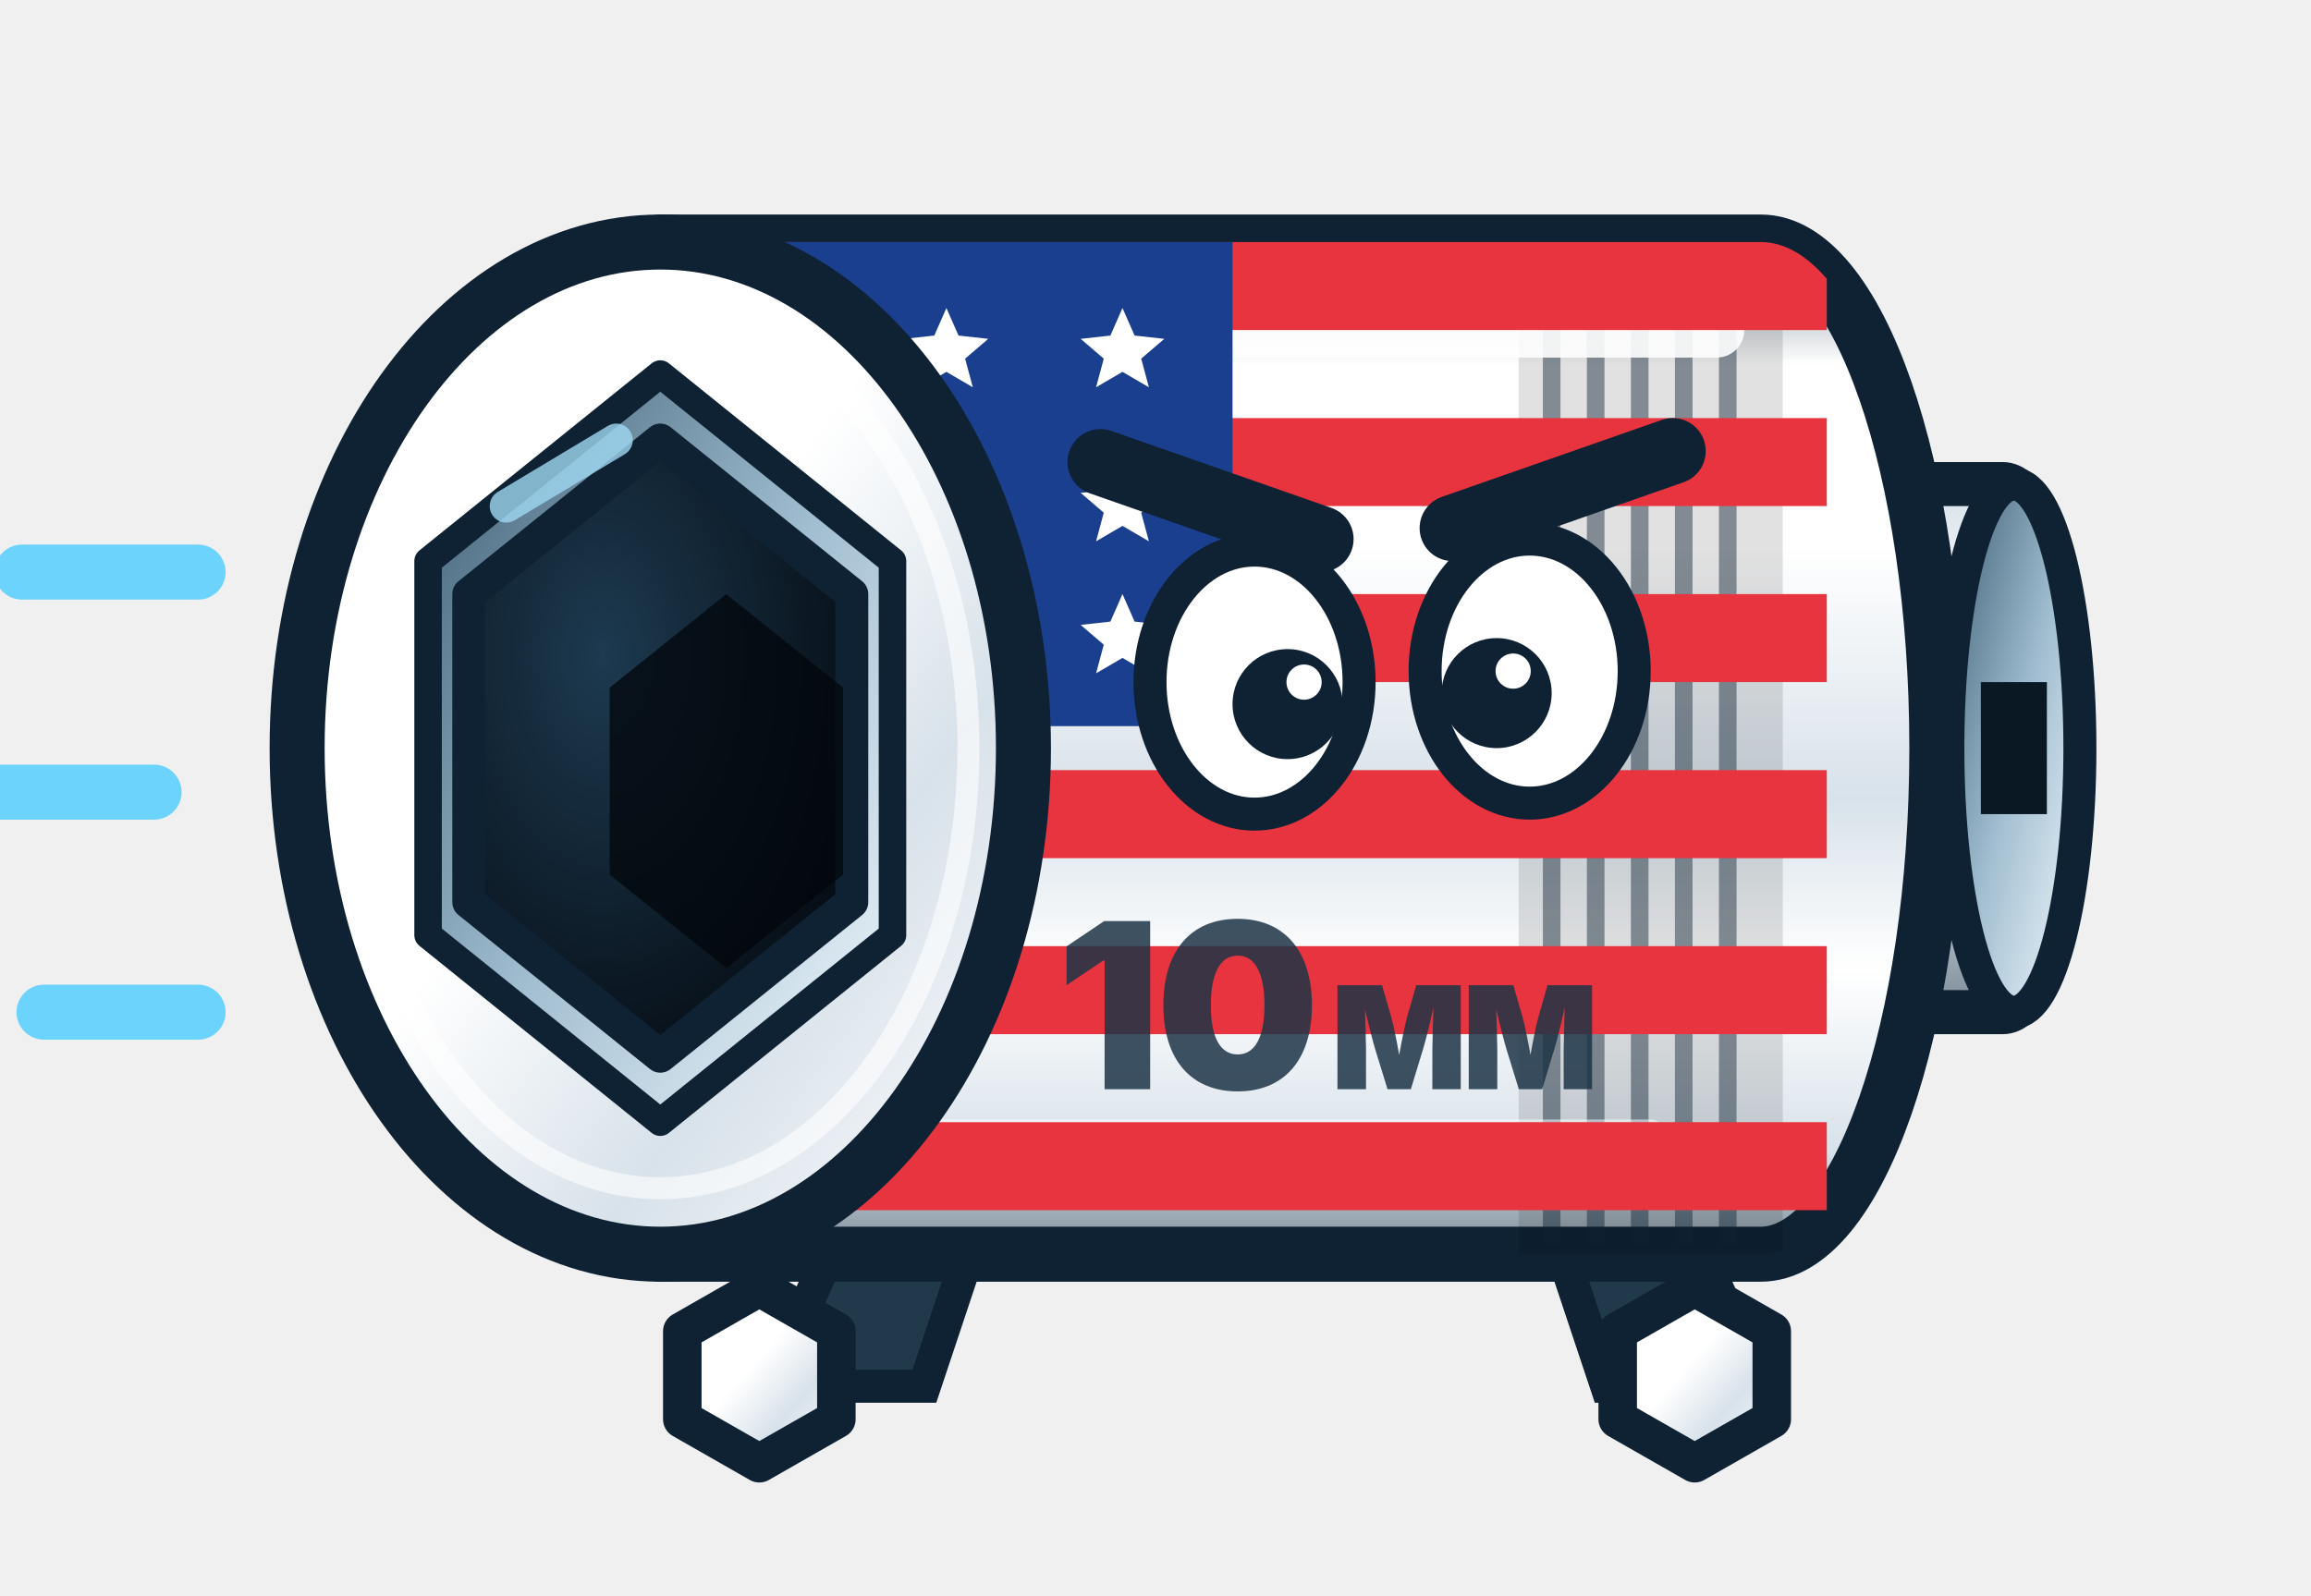
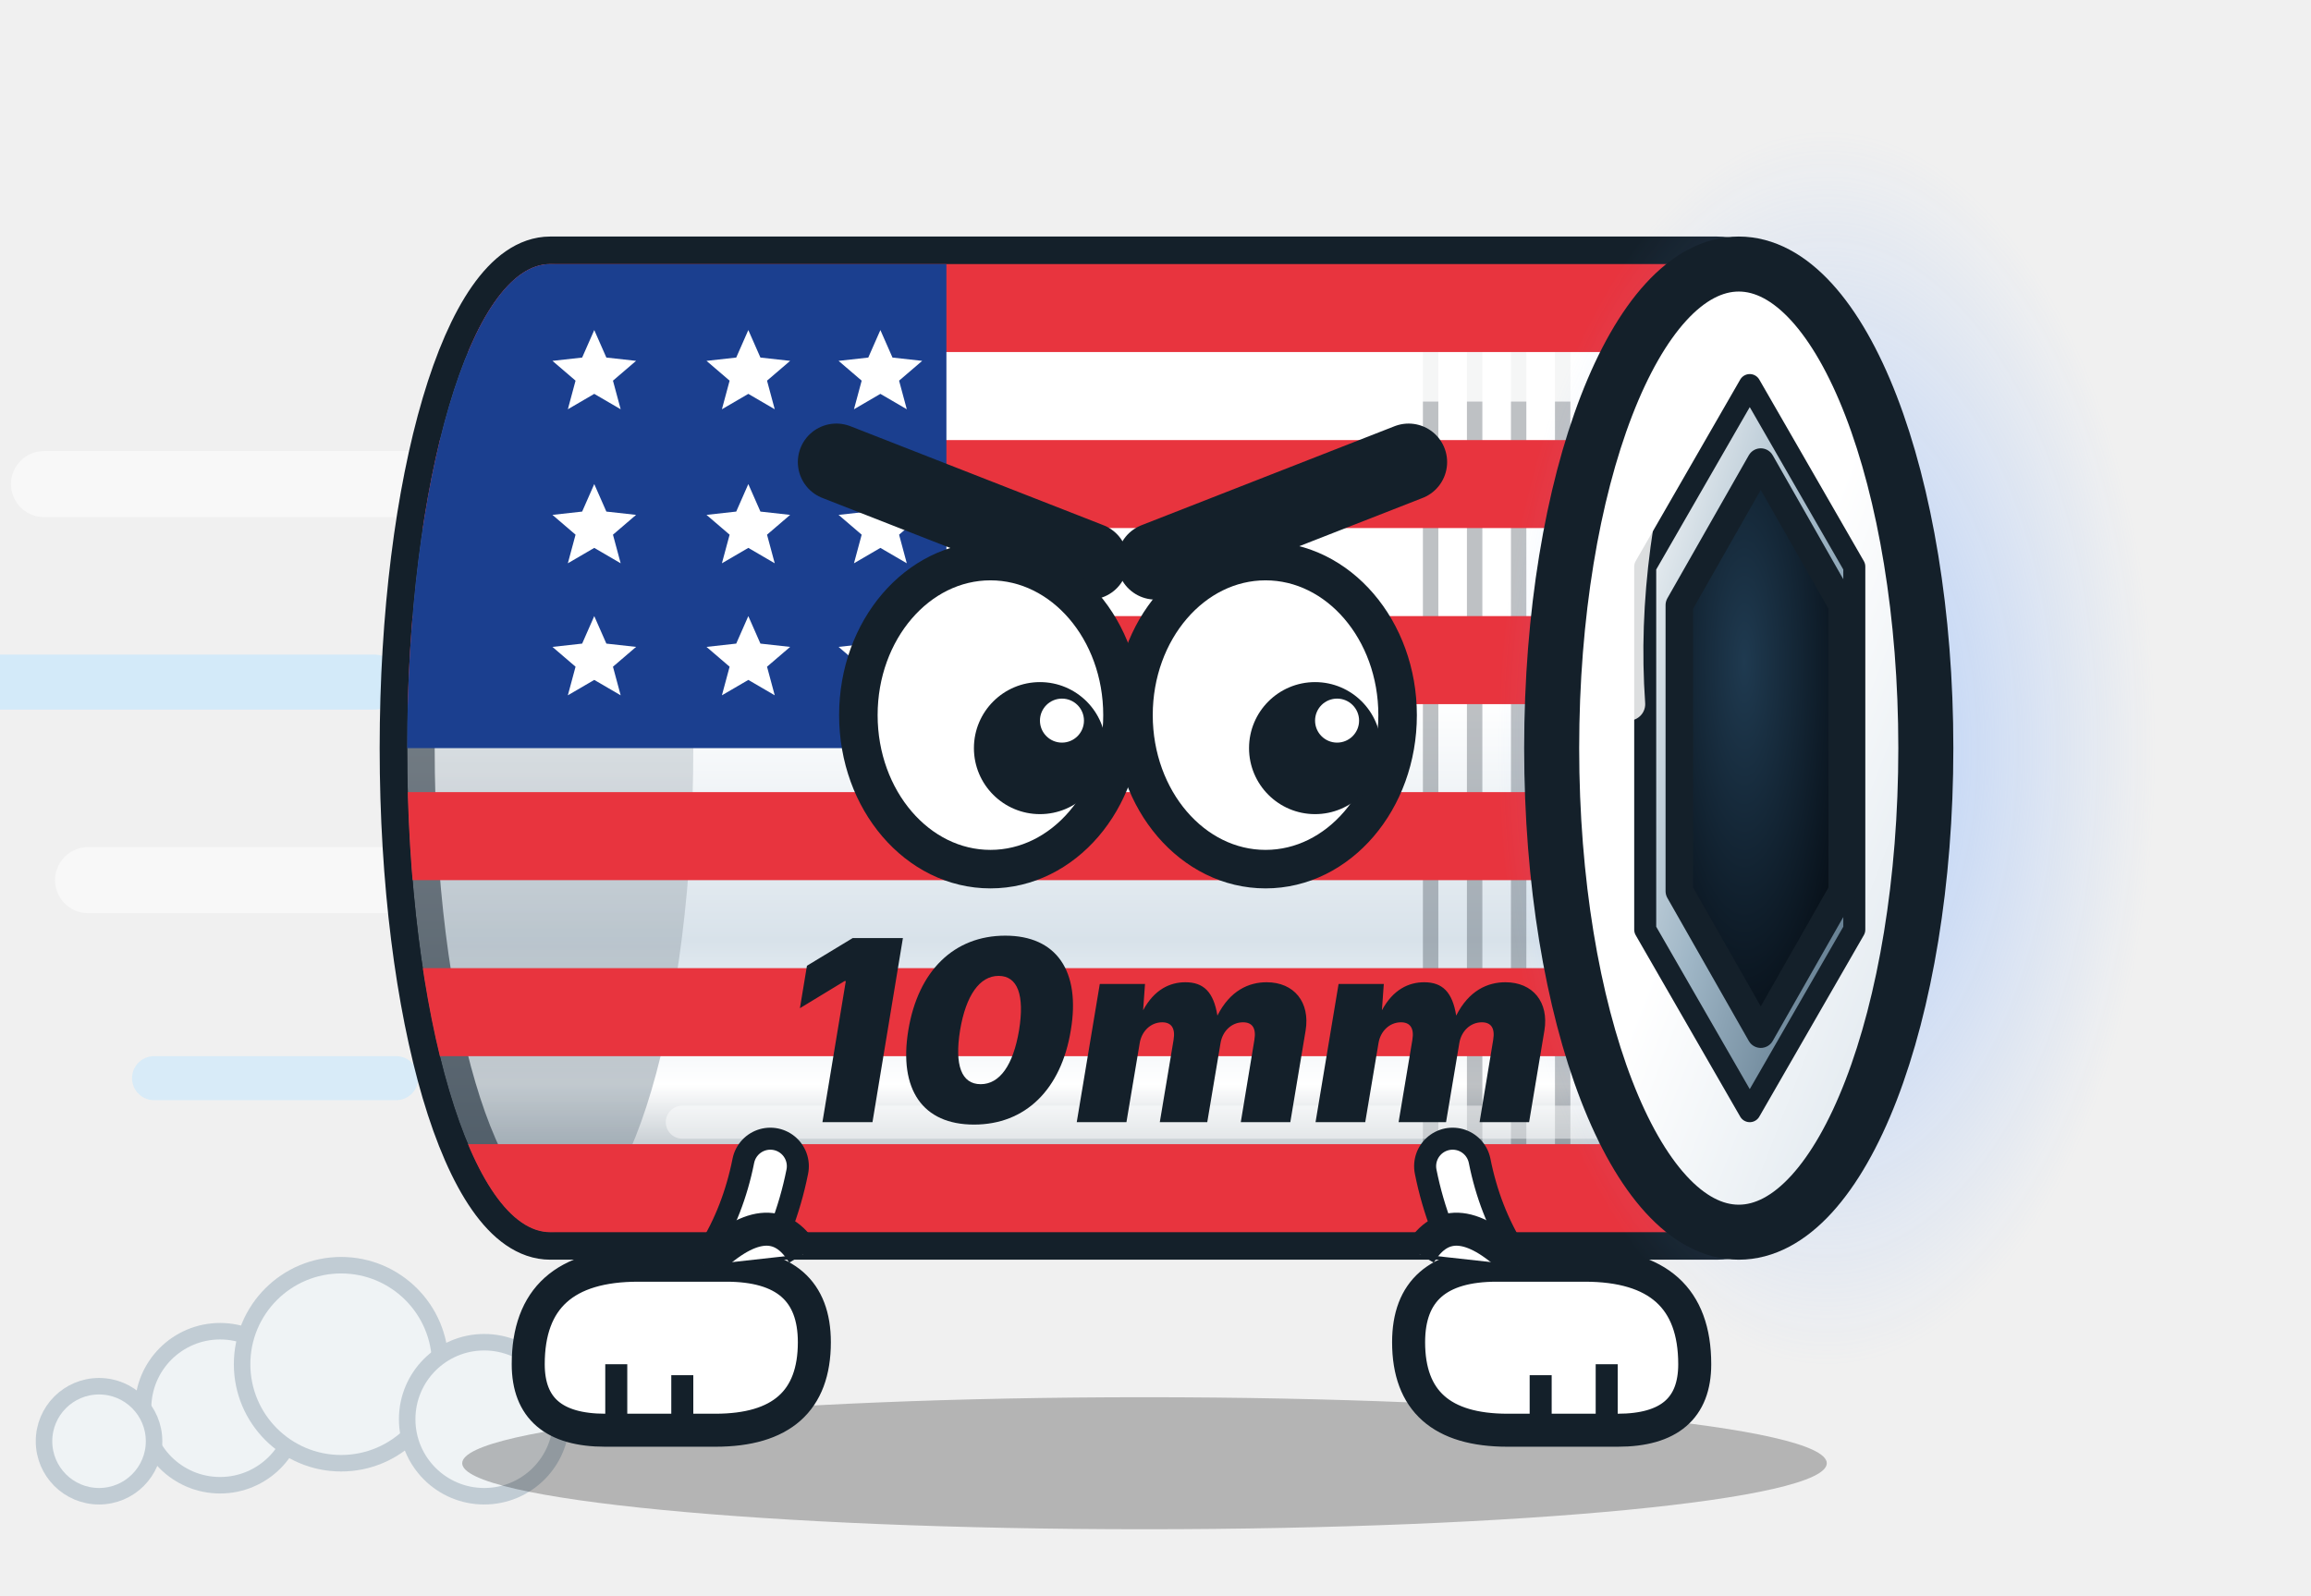
<svg xmlns="http://www.w3.org/2000/svg" viewBox="0 0 210 145">
  <defs>
    <linearGradient id="body" x2="0" y2="1">
-       <stop offset="0" stop-color="#7a8a96" />
-       <stop offset="0.12" stop-color="#ffffff" />
-       <stop offset="0.3" stop-color="#ffffff" />
-       <stop offset="0.55" stop-color="#d8e2ea" />
-       <stop offset="0.72" stop-color="#ffffff" />
-       <stop offset="0.9" stop-color="#d8e2ea" />
+       <stop offset="0" stop-color="#d8e2ea" />
+       <stop offset="0.1" stop-color="#ffffff" />
+       <stop offset="0.28" stop-color="#ffffff" />
+       <stop offset="0.45" stop-color="#ffffff" />
+       <stop offset="0.7" stop-color="#d8e2ea" />
+       <stop offset="0.85" stop-color="#ffffff" />
      <stop offset="1" stop-color="#7a8a96" />
    </linearGradient>
    <linearGradient id="face" x1="0" y1="0" x2="1" y2="1">
      <stop offset="0" stop-color="#ffffff" />
-       <stop offset="0.45" stop-color="#ffffff" />
-       <stop offset="0.7" stop-color="#d8e2ea" />
-       <stop offset="1" stop-color="#ffffff" />
+       <stop offset="0.5" stop-color="#ffffff" />
+       <stop offset="1" stop-color="#d8e2ea" />
    </linearGradient>
-     <linearGradient id="bevel" x1="0" y1="0" x2="1" y2="1">
-       <stop stop-color="#3a5a70" />
-       <stop offset=".5" stop-color="#9fbccf" />
-       <stop offset="1" stop-color="#f4fbff" />
+     <linearGradient id="drive" x2="0" y2="1">
+       <stop offset="0" stop-color="#ffffff" />
+       <stop offset="1" stop-color="#7a8a96" />
    </linearGradient>
-     <radialGradient id="hole" cx=".35" cy=".35" r=".8">
-       <stop stop-color="#1d3a50" />
+     <radialGradient id="hole" cx=".4" cy=".35" r=".8">
+       <stop stop-color="#1f3a50" />
      <stop offset="1" stop-color="#03080e" />
    </radialGradient>
-     <linearGradient id="drive" x2="0" y2="1">
-       <stop offset="0" stop-color="#d8e2ea" />
-       <stop offset="0.3" stop-color="#ffffff" />
-       <stop offset="0.7" stop-color="#d8e2ea" />
-       <stop offset="1" stop-color="#7a8a96" />
+     <linearGradient id="bevel" x1="0" y1="0" x2="1" y2="1">
+       <stop stop-color="#ffffff" />
+       <stop offset=".5" stop-color="#9fb6c6" />
+       <stop offset="1" stop-color="#4f6a7e" />
    </linearGradient>
+     <radialGradient id="fglow" cx=".5" cy=".5" r=".5">
+       <stop stop-color="#7fb0ff" stop-opacity=".55" />
+       <stop offset="1" stop-color="#7fb0ff" stop-opacity="0" />
+     </radialGradient>
    <clipPath id="bodyclip">
-       <path d="M60 22H160A16 46 0 0 1 160 114H60Z" />
+       <path d="M50 24 H156 A16 44 0 0 1 156 112 H50 A13 44 0 0 1 50 24Z" />
    </clipPath>
  </defs>
-   <g stroke="#55ceff" stroke-width="5" stroke-linecap="round" opacity=".85">
-     <path d="M18 52H2M14 72H-2M18 92H4" />
+   <g stroke-linecap="round" fill="none">
+     <path d="M4 44 H40" stroke="#ffffff" stroke-width="6" opacity=".55" />
+     <path d="M0 62 H34" stroke="#bfe6ff" stroke-width="5" opacity=".6" />
+     <path d="M8 80 H38" stroke="#ffffff" stroke-width="6" opacity=".5" />
+     <path d="M14 98 H36" stroke="#bfe6ff" stroke-width="4" opacity=".5" />
  </g>
-   <g fill="#20394b" stroke="#0e2233" stroke-width="3">
-     <path d="M78 108 70 126h14l6-18z" />
-     <path d="M140 108 146 126h14l-8-18z" />
+   <g fill="#eef3f6" stroke="#b9c6cf" stroke-width="1.5" opacity=".85">
+     <circle cx="20" cy="128" r="7" />
+     <circle cx="31" cy="124" r="9" />
+     <circle cx="44" cy="129" r="7" />
+     <circle cx="9" cy="131" r="5" />
  </g>
-   <g stroke="#0e2233" stroke-width="3.5" stroke-linejoin="round" fill="url(#face)">
-     <polygon points="62,121 69,117 76,121 76,129 69,133 62,129" />
-     <polygon points="147,121 154,117 161,121 161,129 154,133 147,129" />
+   <ellipse cx="104" cy="133" rx="62" ry="6" fill="#000" opacity=".25" />
+   <path d="M50 24 H156 A16 44 0 0 1 156 112 H50 A13 44 0 0 1 50 24Z" fill="url(#body)" stroke="#14202a" stroke-width="5" stroke-linejoin="round" />
+   <g clip-path="url(#bodyclip)">
+     <ellipse cx="50" cy="68" rx="13" ry="44" fill="url(#drive)" opacity=".55" />
+     <g stroke="#14202a" stroke-width="1.4" opacity=".28">
+       <path d="M130 24 V112" />
+       <path d="M134 24 V112" />
+       <path d="M138 24 V112" />
+       <path d="M142 24 V112" />
+       <path d="M146 24 V112" />
+     </g>
+     <path d="M58 33 H150" stroke="#fff" stroke-width="7" stroke-linecap="round" opacity=".85" />
+     <path d="M62 102 H146" stroke="#fff" stroke-width="3" stroke-linecap="round" opacity=".45" />
+     <rect x="30" y="24" width="140" height="8" fill="#e8343e" />
+     <rect x="30" y="40" width="140" height="8" fill="#e8343e" />
+     <rect x="30" y="56" width="140" height="8" fill="#e8343e" />
+     <rect x="30" y="72" width="140" height="8" fill="#e8343e" />
+     <rect x="30" y="88" width="140" height="8" fill="#e8343e" />
+     <rect x="30" y="104" width="140" height="8" fill="#e8343e" />
+     <rect x="30" y="24" width="56" height="44" fill="#1b3f8f" />
+     <polygon points="54.0,30.0 55.1,32.5 57.8,32.8 55.7,34.6 56.4,37.2 54.0,35.8 51.6,37.2 52.3,34.6 50.2,32.8 52.9,32.5" fill="#fff" />
+     <polygon points="54.0,44.0 55.1,46.5 57.8,46.8 55.7,48.6 56.4,51.2 54.0,49.8 51.6,51.2 52.3,48.6 50.2,46.8 52.9,46.5" fill="#fff" />
+     <polygon points="54.0,56.0 55.1,58.5 57.8,58.8 55.7,60.6 56.4,63.2 54.0,61.8 51.6,63.2 52.3,60.6 50.2,58.8 52.9,58.5" fill="#fff" />
+     <polygon points="68.0,30.0 69.1,32.5 71.8,32.8 69.7,34.6 70.4,37.2 68.0,35.8 65.6,37.2 66.3,34.6 64.2,32.8 66.9,32.5" fill="#fff" />
+     <polygon points="68.0,44.0 69.1,46.5 71.8,46.8 69.7,48.6 70.4,51.2 68.0,49.8 65.6,51.2 66.3,48.6 64.2,46.8 66.9,46.5" fill="#fff" />
+     <polygon points="68.0,56.0 69.1,58.5 71.8,58.8 69.7,60.6 70.4,63.2 68.0,61.8 65.6,63.2 66.3,60.6 64.2,58.8 66.9,58.5" fill="#fff" />
+     <polygon points="80.0,30.0 81.1,32.5 83.8,32.8 81.7,34.6 82.4,37.2 80.0,35.8 77.6,37.2 78.3,34.6 76.2,32.8 78.9,32.5" fill="#fff" />
+     <polygon points="80.0,44.0 81.1,46.5 83.8,46.8 81.7,48.6 82.4,51.2 80.0,49.8 77.6,51.2 78.3,48.6 76.2,46.8 78.9,46.5" fill="#fff" />
+     <polygon points="80.0,56.0 81.1,58.5 83.8,58.8 81.7,60.6 82.4,63.2 80.0,61.8 77.6,63.2 78.3,60.6 76.2,58.8 78.9,58.5" fill="#fff" />
  </g>
-   <path d="M160 44h22a6 24 0 0 1 0 48h-22z" fill="url(#drive)" stroke="#0e2233" stroke-width="4" />
-   <ellipse cx="183" cy="68" rx="6" ry="24" fill="url(#bevel)" stroke="#0e2233" stroke-width="3" />
-   <rect x="180" y="62" width="6" height="12" fill="#0a1824" />
-   <path d="M60 22H160A16 46 0 0 1 160 114H60Z" fill="url(#body)" stroke="#0e2233" stroke-width="5" stroke-linejoin="round" />
-   <g clip-path="url(#bodyclip)">
-     <rect x="138" y="22" width="24" height="92" fill="#000" opacity=".12" />
-     <g stroke="#0e2233" stroke-width="1.6" opacity=".45">
-       <line x1="141" y1="23" x2="141" y2="113" />
-       <line x1="145" y1="23" x2="145" y2="113" />
-       <line x1="149" y1="23" x2="149" y2="113" />
-       <line x1="153" y1="23" x2="153" y2="113" />
-       <line x1="157" y1="23" x2="157" y2="113" />
+   <ellipse cx="166" cy="68" rx="30" ry="56" fill="url(#fglow)" />
+   <ellipse cx="158" cy="68" rx="17" ry="44" fill="url(#face)" stroke="#14202a" stroke-width="5" />
+   <polygon points="159.0,101.0 149.5,84.5 149.5,51.5 159.0,35.0 168.5,51.5 168.5,84.5" fill="url(#bevel)" stroke="#14202a" stroke-width="2" stroke-linejoin="round" />
+   <polygon points="160.0,94.0 152.6,81.0 152.6,55.0 160.0,42.0 167.4,55.0 167.4,81.0" fill="url(#hole)" stroke="#14202a" stroke-width="2.5" stroke-linejoin="round" />
+   <path d="M152 34 Q147 50 148 64" stroke="#fff" stroke-width="3" fill="none" stroke-linecap="round" opacity=".85" />
+   <path d="M76 42 L99 51" stroke="#14202a" stroke-width="7" stroke-linecap="round" />
+   <path d="M128 42 L105 51" stroke="#14202a" stroke-width="7" stroke-linecap="round" />
+   <ellipse cx="90" cy="65" rx="12" ry="14" fill="#fff" stroke="#14202a" stroke-width="3.5" />
+   <ellipse cx="115" cy="65" rx="12" ry="14" fill="#fff" stroke="#14202a" stroke-width="3.5" />
+   <circle cx="94.5" cy="68" r="6" fill="#14202a" />
+   <circle cx="119.5" cy="68" r="6" fill="#14202a" />
+   <circle cx="96.5" cy="65.5" r="2" fill="#fff" />
+   <circle cx="121.5" cy="65.5" r="2" fill="#fff" />
+   <text x="71" y="102" font-family="Inter,Arial,sans-serif" font-size="23" font-style="italic" font-weight="900" fill="#14202a">10mm</text>
+   <g stroke="#14202a" stroke-width="3" stroke-linejoin="round" fill="#ffffff">
+     <g transform="translate(70 112) scale(1 1)">
+       <path d="M0 -6 q-2 10 -10 16" fill="none" stroke="#14202a" stroke-width="7" stroke-linecap="round" />
+       <path d="M0 -6 q-2 10 -10 16" fill="none" stroke="#ffffff" stroke-width="3" stroke-linecap="round" />
+       <path d="M-22 12 q0 -9 10 -9 h8 q8 0 8 7 q0 8 -9 8 h-10 q-7 0 -7 -6z" fill="#ffffff" />
+       <path d="M-6 3 q6 -6 9 -1" fill="#ffffff" />
+       <path d="M-14 18 v-6 M-8 18 v-5" stroke-width="2" />
    </g>
-     <path d="M74 30H156" stroke="#fff" stroke-width="5" stroke-linecap="round" opacity=".9" />
-     <path d="M74 103H150" stroke="#fff" stroke-width="2.5" stroke-linecap="round" opacity=".5" />
+     <g transform="translate(132 112) scale(-1 1)">
+       <path d="M0 -6 q-2 10 -10 16" fill="none" stroke="#14202a" stroke-width="7" stroke-linecap="round" />
+       <path d="M0 -6 q-2 10 -10 16" fill="none" stroke="#ffffff" stroke-width="3" stroke-linecap="round" />
+       <path d="M-22 12 q0 -9 10 -9 h8 q8 0 8 7 q0 8 -9 8 h-10 q-7 0 -7 -6z" fill="#ffffff" />
+       <path d="M-6 3 q6 -6 9 -1" fill="#ffffff" />
+       <path d="M-14 18 v-6 M-8 18 v-5" stroke-width="2" />
+     </g>
  </g>
-   <g clip-path="url(#bodyclip)">
-     <rect x="56" y="22" width="110" height="8" fill="#e8343e" />
-     <rect x="56" y="38" width="110" height="8" fill="#e8343e" />
-     <rect x="56" y="54" width="110" height="8" fill="#e8343e" />
-     <rect x="56" y="70" width="110" height="8" fill="#e8343e" />
-     <rect x="56" y="86" width="110" height="8" fill="#e8343e" />
-     <rect x="56" y="102" width="110" height="8" fill="#e8343e" />
-     <rect x="56" y="118" width="110" height="8" fill="#e8343e" />
-     <rect x="56" y="22" width="56" height="44" fill="#1b3f8f" />
-     <polygon points="70.0,28.0 71.1,30.5 73.8,30.8 71.7,32.6 72.4,35.2 70.0,33.8 67.6,35.2 68.3,32.6 66.2,30.8 68.9,30.5" fill="#fff" />
-     <polygon points="70.0,42.0 71.1,44.5 73.8,44.8 71.7,46.6 72.4,49.2 70.0,47.8 67.6,49.2 68.3,46.6 66.2,44.8 68.9,44.5" fill="#fff" />
-     <polygon points="70.0,54.0 71.1,56.5 73.8,56.8 71.7,58.6 72.4,61.2 70.0,59.8 67.6,61.2 68.3,58.6 66.2,56.8 68.9,56.5" fill="#fff" />
-     <polygon points="86.0,28.0 87.1,30.5 89.8,30.8 87.7,32.6 88.4,35.2 86.0,33.8 83.6,35.2 84.3,32.6 82.2,30.8 84.9,30.5" fill="#fff" />
-     <polygon points="86.0,42.0 87.1,44.5 89.8,44.8 87.7,46.6 88.4,49.2 86.0,47.8 83.6,49.2 84.3,46.6 82.2,44.8 84.9,44.5" fill="#fff" />
-     <polygon points="86.0,54.0 87.1,56.5 89.8,56.8 87.7,58.6 88.4,61.2 86.0,59.8 83.6,61.2 84.3,58.6 82.2,56.8 84.9,56.5" fill="#fff" />
-     <polygon points="102.0,28.0 103.1,30.5 105.8,30.8 103.7,32.6 104.4,35.2 102.0,33.8 99.6,35.2 100.3,32.6 98.2,30.8 100.9,30.5" fill="#fff" />
-     <polygon points="102.0,42.0 103.1,44.5 105.8,44.8 103.7,46.6 104.4,49.2 102.0,47.8 99.6,49.2 100.3,46.6 98.2,44.8 100.9,44.5" fill="#fff" />
-     <polygon points="102.0,54.0 103.1,56.5 105.8,56.8 103.7,58.6 104.4,61.2 102.0,59.8 99.6,61.2 100.3,58.6 98.2,56.8 100.9,56.5" fill="#fff" />
-   </g>
-   <ellipse cx="60" cy="68" rx="33" ry="46" fill="url(#face)" stroke="#0e2233" stroke-width="5" />
-   <ellipse cx="60" cy="68" rx="28" ry="40" fill="none" stroke="#ffffff" stroke-width="2" opacity=".6" />
-   <polygon points="60.0,102.0 38.9,85.0 38.9,51.0 60.0,34.0 81.1,51.0 81.1,85.0" fill="url(#bevel)" stroke="#0e2233" stroke-width="2.5" stroke-linejoin="round" />
-   <polygon points="60.0,96.0 42.6,82.0 42.6,54.0 60.0,40.0 77.4,54.0 77.4,82.0" fill="url(#hole)" stroke="#0e2233" stroke-width="3" stroke-linejoin="round" />
-   <polygon points="66.0,88.0 55.4,79.5 55.4,62.5 66.0,54.0 76.6,62.5 76.6,79.5" fill="#02060b" opacity=".75" />
-   <path d="M46 46L56 40" stroke="#9fd8f2" stroke-width="3" stroke-linecap="round" opacity=".8" />
-   <path d="M100 42 120 49M152 41 132 48" stroke="#0e2233" stroke-width="6" stroke-linecap="round" />
-   <ellipse cx="114" cy="62" rx="9.5" ry="12" fill="#fff" stroke="#0e2233" stroke-width="3" />
-   <ellipse cx="139" cy="61" rx="9.5" ry="12" fill="#fff" stroke="#0e2233" stroke-width="3" />
-   <circle cx="117" cy="64" r="5" fill="#0e2233" />
-   <circle cx="136" cy="63" r="5" fill="#0e2233" />
-   <circle cx="118.5" cy="62" r="1.6" fill="#fff" />
-   <circle cx="137.5" cy="61" r="1.6" fill="#fff" />
-   <text x="96" y="99" font-family="Inter,Arial,sans-serif" font-size="21" font-weight="900" fill="#1c3447" opacity=".85" letter-spacing="-.5">10<tspan font-size="13" dx="1">MM</tspan>
-   </text>
-   <g transform="translate(0 7)">
- </g>
</svg>
